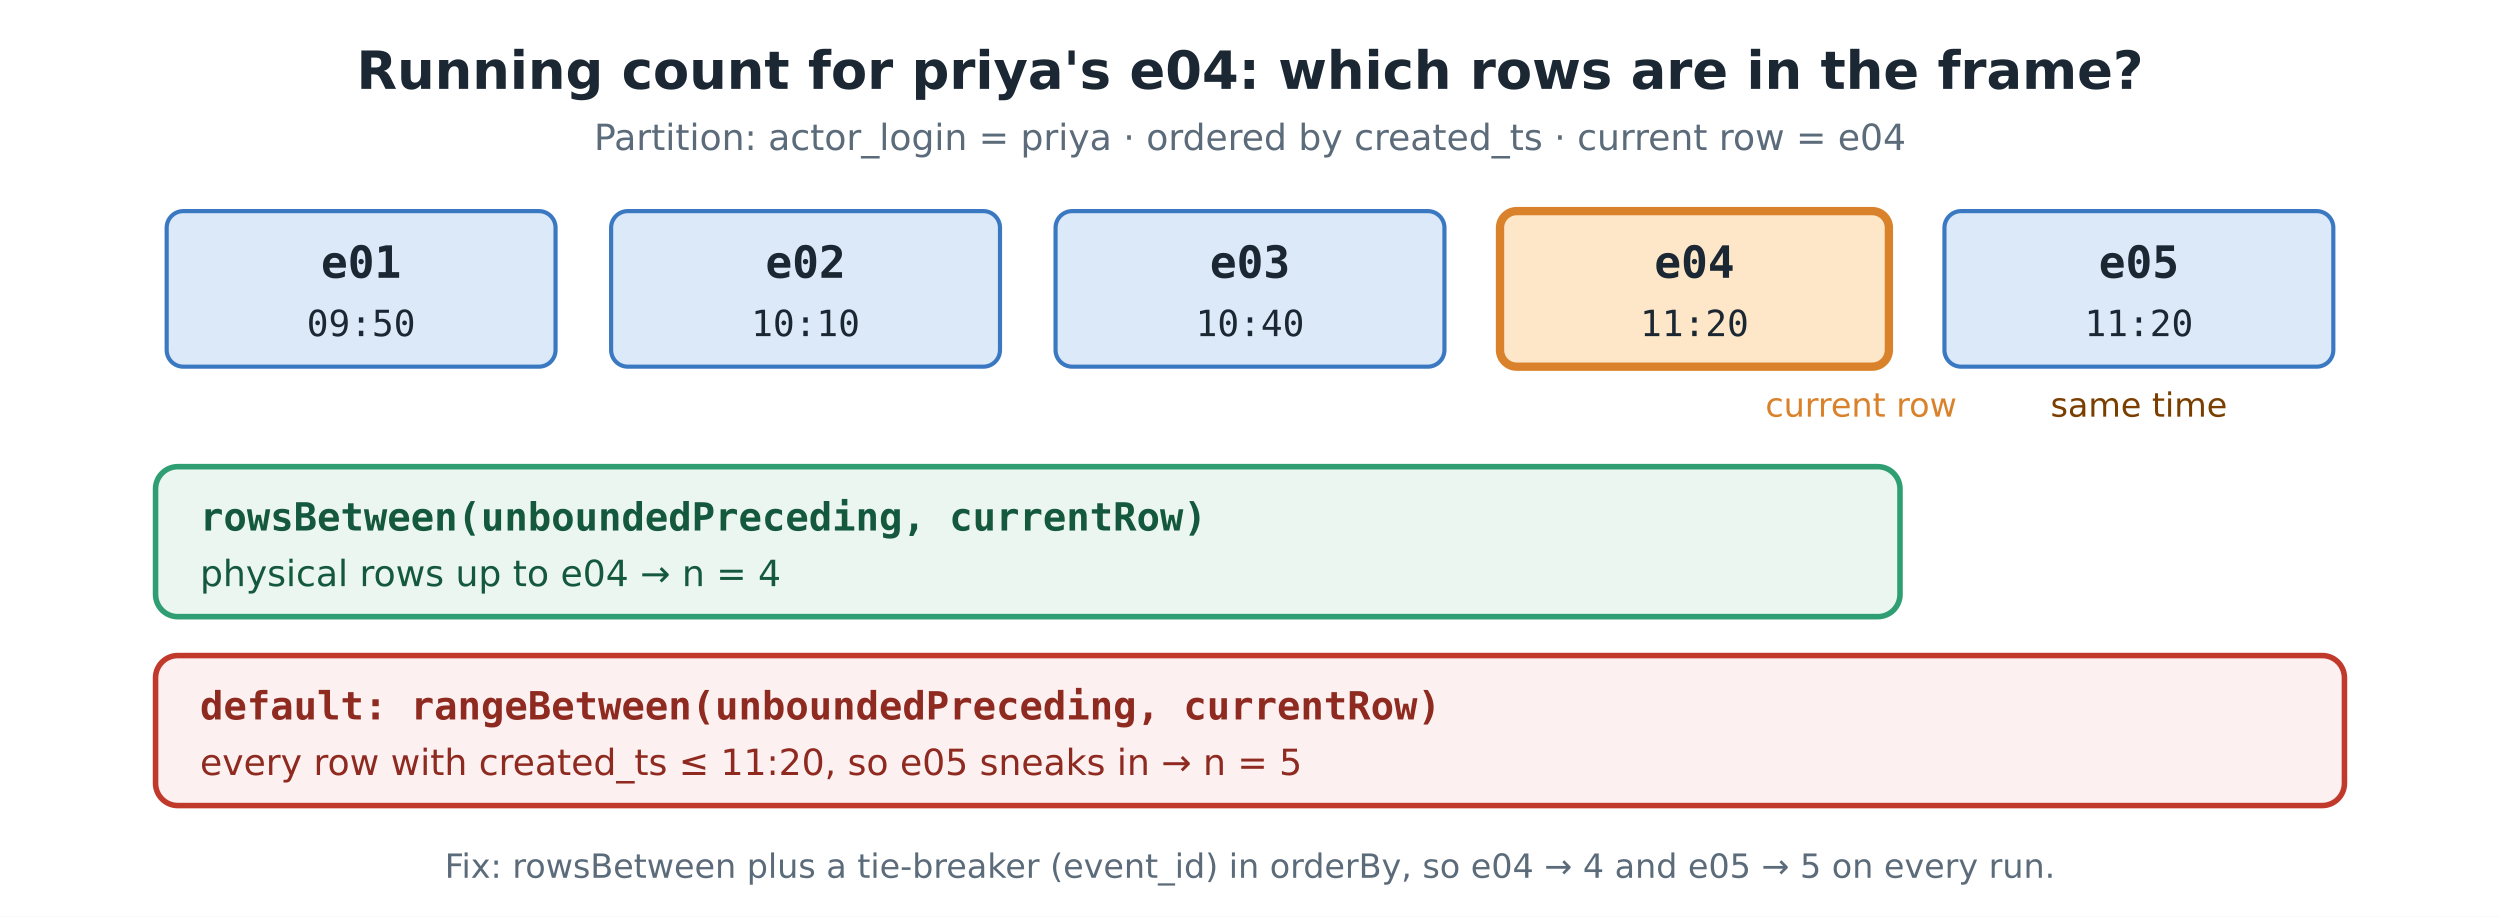
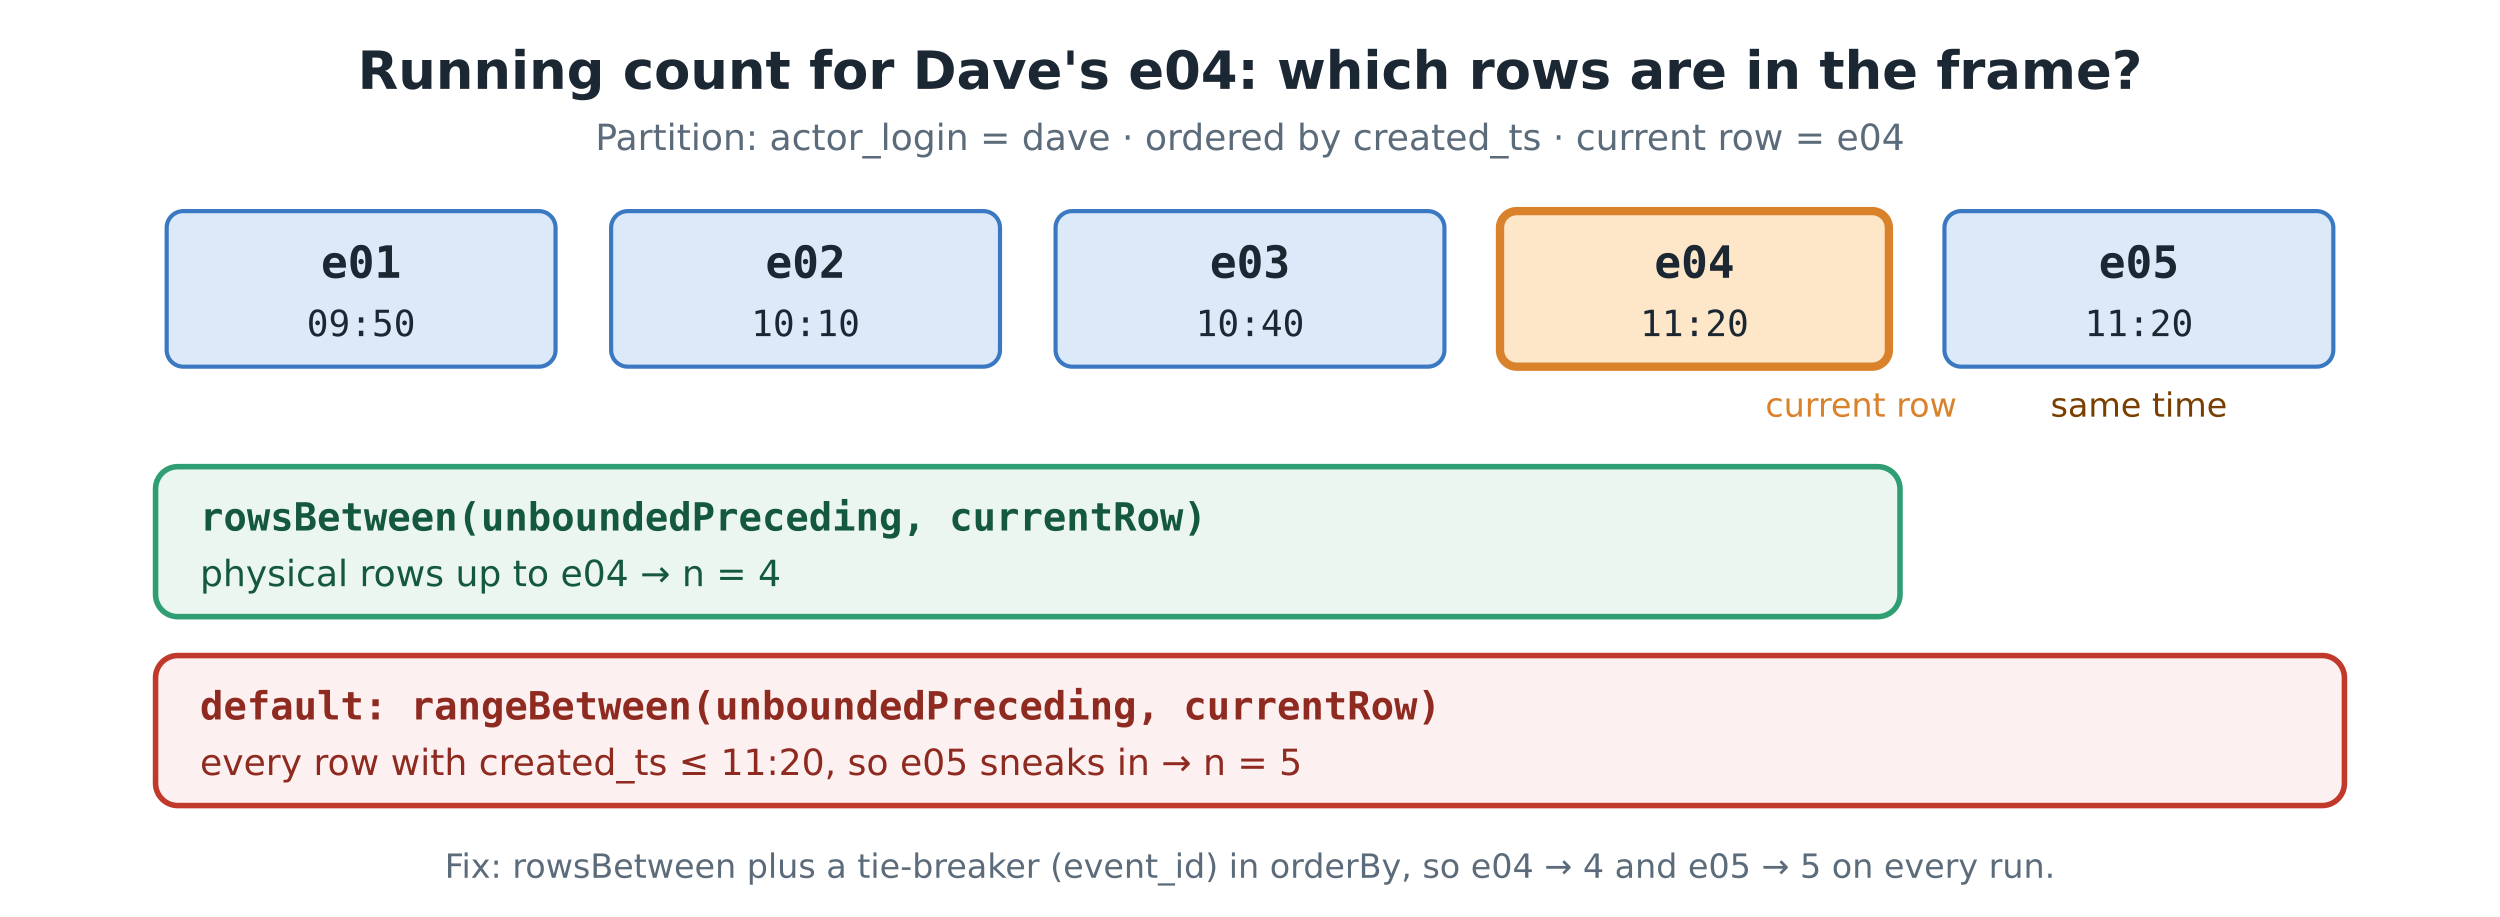
<svg xmlns="http://www.w3.org/2000/svg" viewBox="0 0 900 330" font-family="DejaVu Sans, Segoe UI, Helvetica, Arial, sans-serif">
  <rect width="900" height="330" fill="#ffffff" />
-   <text x="450" y="32" text-anchor="middle" font-size="19" font-weight="700" fill="#1b2733">Running count for priya's e04: which rows are in the frame?</text>
-   <text x="450" y="54" text-anchor="middle" font-size="13" fill="#5b6b7a">Partition: actor_login = priya · ordered by created_ts · current row = e04</text>
+   <text x="450" y="32" text-anchor="middle" font-size="19" font-weight="700" fill="#1b2733">Running count for Dave's e04: which rows are in the frame?</text>
+   <text x="450" y="54" text-anchor="middle" font-size="13" fill="#5b6b7a">Partition: actor_login = dave · ordered by created_ts · current row = e04</text>
  <rect x="60" y="76" width="140" height="56" rx="6" fill="#dbe9f8" stroke="#3a78c2" stroke-width="1.5" />
  <text x="130" y="100" text-anchor="middle" font-size="16" font-weight="700" fill="#1b2733" font-family="DejaVu Sans Mono, Consolas, Menlo, monospace">e01</text>
  <text x="130" y="121" text-anchor="middle" font-size="13" fill="#1b2733" font-family="DejaVu Sans Mono, Consolas, Menlo, monospace">09:50</text>
  <rect x="220" y="76" width="140" height="56" rx="6" fill="#dbe9f8" stroke="#3a78c2" stroke-width="1.5" />
  <text x="290" y="100" text-anchor="middle" font-size="16" font-weight="700" fill="#1b2733" font-family="DejaVu Sans Mono, Consolas, Menlo, monospace">e02</text>
  <text x="290" y="121" text-anchor="middle" font-size="13" fill="#1b2733" font-family="DejaVu Sans Mono, Consolas, Menlo, monospace">10:10</text>
  <rect x="380" y="76" width="140" height="56" rx="6" fill="#dbe9f8" stroke="#3a78c2" stroke-width="1.5" />
  <text x="450" y="100" text-anchor="middle" font-size="16" font-weight="700" fill="#1b2733" font-family="DejaVu Sans Mono, Consolas, Menlo, monospace">e03</text>
  <text x="450" y="121" text-anchor="middle" font-size="13" fill="#1b2733" font-family="DejaVu Sans Mono, Consolas, Menlo, monospace">10:40</text>
  <rect x="540" y="76" width="140" height="56" rx="6" fill="#fde7c8" stroke="#d9822b" stroke-width="3" />
  <text x="610" y="100" text-anchor="middle" font-size="16" font-weight="700" fill="#1b2733" font-family="DejaVu Sans Mono, Consolas, Menlo, monospace">e04</text>
  <text x="610" y="121" text-anchor="middle" font-size="13" fill="#1b2733" font-family="DejaVu Sans Mono, Consolas, Menlo, monospace">11:20</text>
  <rect x="700" y="76" width="140" height="56" rx="6" fill="#dbe9f8" stroke="#3a78c2" stroke-width="1.5" />
  <text x="770" y="100" text-anchor="middle" font-size="16" font-weight="700" fill="#1b2733" font-family="DejaVu Sans Mono, Consolas, Menlo, monospace">e05</text>
  <text x="770" y="121" text-anchor="middle" font-size="13" fill="#1b2733" font-family="DejaVu Sans Mono, Consolas, Menlo, monospace">11:20</text>
  <text x="670" y="150" text-anchor="middle" font-size="12" fill="#d9822b">current row</text>
  <text x="770" y="150" text-anchor="middle" font-size="12" fill="#7a3f00">same time</text>
  <rect x="56" y="168" width="628" height="54" rx="8" fill="#eaf6ef" stroke="#2f9e72" stroke-width="2" />
  <text x="72" y="191" font-size="14" font-weight="700" fill="#14583d" font-family="DejaVu Sans Mono, Consolas, Menlo, monospace">rowsBetween(unboundedPreceding, currentRow)</text>
  <text x="72" y="211" font-size="13" fill="#14583d">physical rows up to e04 → n = 4</text>
  <rect x="56" y="236" width="788" height="54" rx="8" fill="#fdf0f0" stroke="#c0392b" stroke-width="2" />
  <text x="72" y="259" font-size="14" font-weight="700" fill="#8e2a20" font-family="DejaVu Sans Mono, Consolas, Menlo, monospace">default: rangeBetween(unboundedPreceding, currentRow)</text>
  <text x="72" y="279" font-size="13" fill="#8e2a20">every row with created_ts ≤ 11:20, so e05 sneaks in → n = 5</text>
  <text x="450" y="316" text-anchor="middle" font-size="12" fill="#5b6b7a">Fix: rowsBetween plus a tie-breaker (event_id) in orderBy, so e04 → 4 and e05 → 5 on every run.</text>
</svg>
